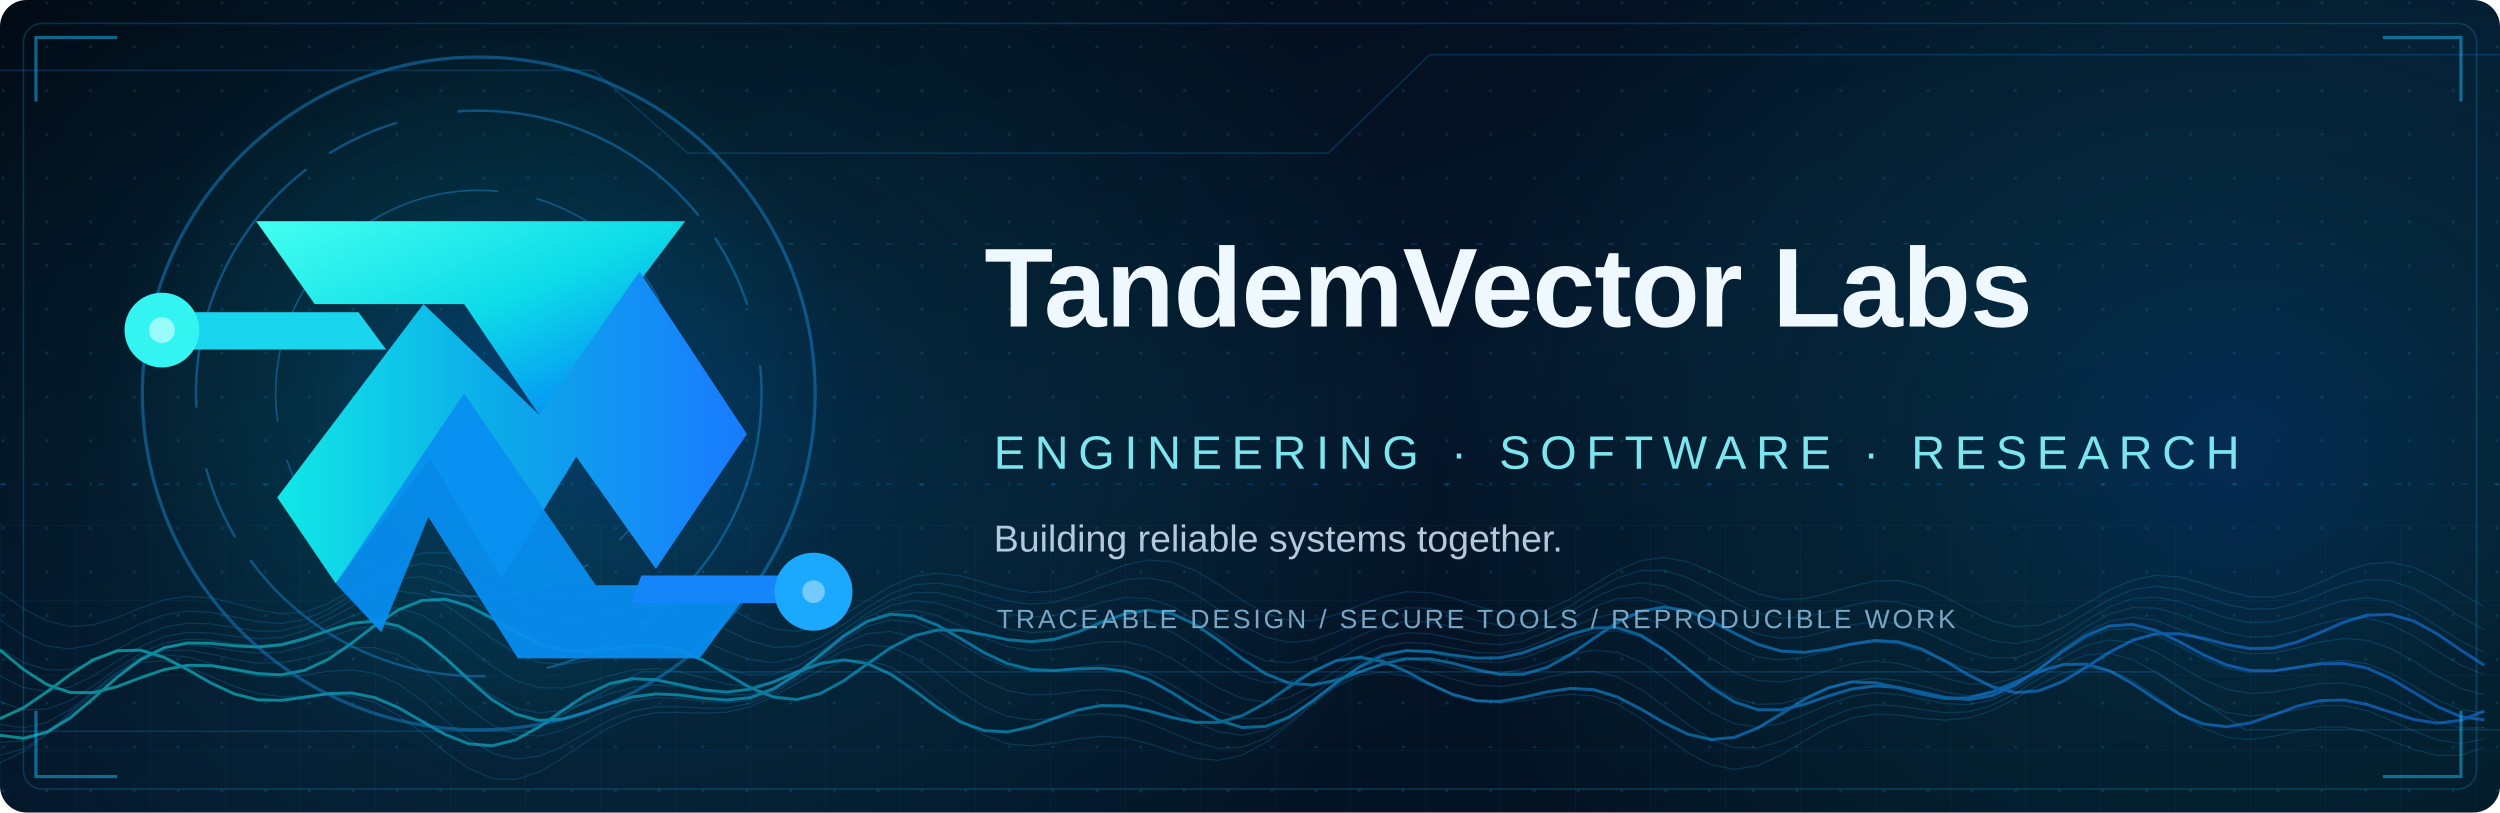
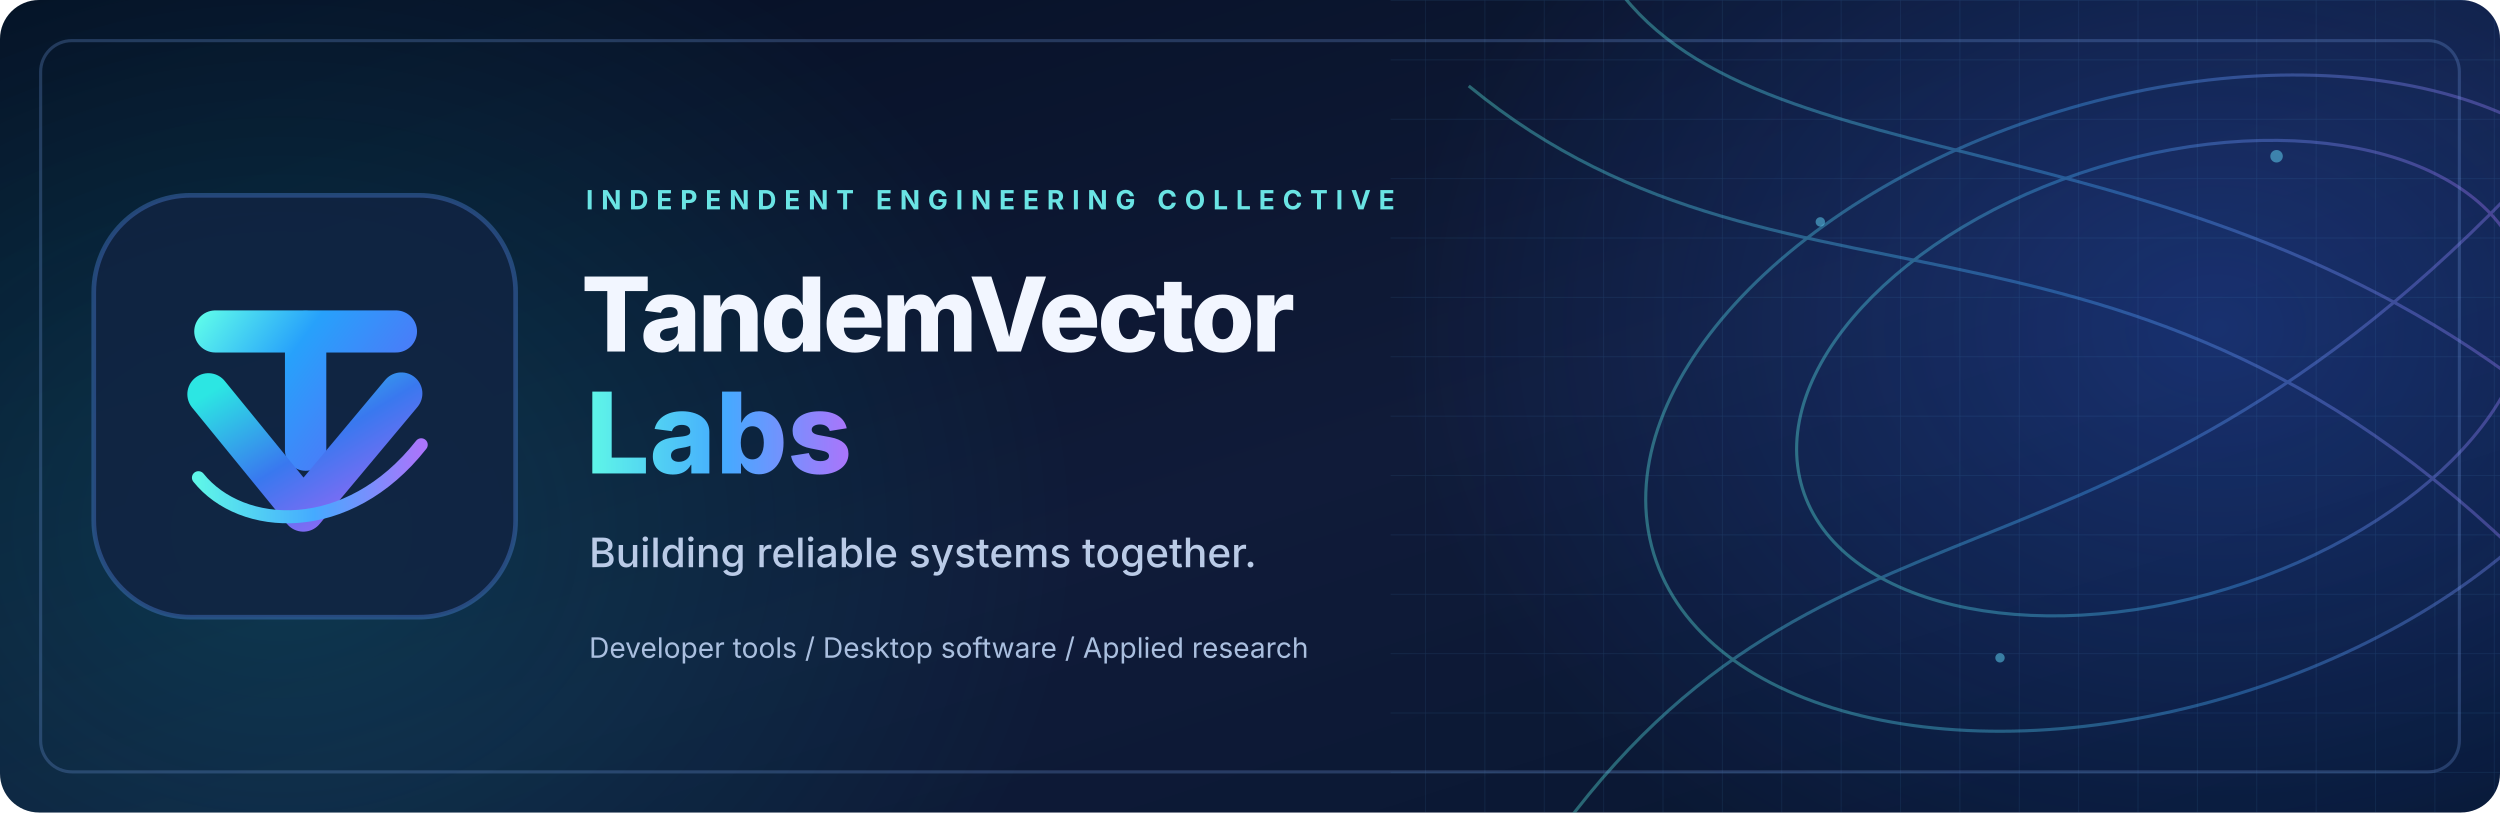
- <svg xmlns="http://www.w3.org/2000/svg" width="1600" height="520" viewBox="0 0 1600 520" role="img" aria-label="TandemVector Labs — Engineering, Software and Research">
+ <svg xmlns="http://www.w3.org/2000/svg" viewBox="0 0 1600 520" role="img" aria-label="TandemVector Labs, building reliable systems together">
  <defs>
    <linearGradient id="bg" x1="0" y1="0" x2="1" y2="1">
-       <stop stop-color="#020914" />
-       <stop offset=".52" stop-color="#05162a" />
-       <stop offset="1" stop-color="#03101d" />
+       <stop stop-color="#050f23" />
+       <stop offset=".55" stop-color="#101b39" />
+       <stop offset="1" stop-color="#071630" />
    </linearGradient>
-     <linearGradient id="edge" x1="0" y1="0" x2="1" y2="0">
-       <stop stop-color="#11e8e7" />
-       <stop offset=".48" stop-color="#0ca9e9" />
-       <stop offset="1" stop-color="#197bff" />
+     <radialGradient id="aura">
+       <stop stop-color="#336bff" stop-opacity=".28" />
+       <stop offset="1" stop-color="#296dff" stop-opacity="0" />
+     </radialGradient>
+     <radialGradient id="aqua">
+       <stop stop-color="#09dddf" stop-opacity=".16" />
+       <stop offset="1" stop-color="#00dcdb" stop-opacity="0" />
+     </radialGradient>
+     <linearGradient id="accent">
+       <stop stop-color="#5ef5e8" />
+       <stop offset=".52" stop-color="#45aaff" />
+       <stop offset="1" stop-color="#aa75fb" />
    </linearGradient>
-     <linearGradient id="light" x1="0" y1="0" x2="1" y2="1">
-       <stop stop-color="#44fff0" />
-       <stop offset=".5" stop-color="#0ddbe8" />
-       <stop offset="1" stop-color="#0077fa" />
+     <linearGradient id="t" gradientUnits="userSpaceOnUse" x1="110" y1="110" x2="360" y2="292">
+       <stop stop-color="#5cf8eb" />
+       <stop offset=".4" stop-color="#27a1fb" />
+       <stop offset="1" stop-color="#5b6af7" />
    </linearGradient>
-     <radialGradient id="halo">
-       <stop stop-color="#087fff" stop-opacity=".22" />
-       <stop offset=".42" stop-color="#04b4d9" stop-opacity=".10" />
-       <stop offset="1" stop-color="#00e0fa" stop-opacity="0" />
-     </radialGradient>
-     <pattern id="dots" width="28" height="28" patternUnits="userSpaceOnUse">
-       <circle cx="2" cy="2" r="1" fill="#2a9dd0" opacity=".45" />
+     <linearGradient id="v" x1="0" y1="0" x2="1" y2="1">
+       <stop stop-color="#2ce6e3" />
+       <stop offset=".5" stop-color="#3978ef" />
+       <stop offset="1" stop-color="#a066f6" />
+     </linearGradient>
+     <pattern id="mesh" width="38" height="38" patternUnits="userSpaceOnUse">
+       <path d="M38 0H0V38" fill="none" stroke="#5aabe9" stroke-width=".7" opacity=".15" />
    </pattern>
-     <pattern id="grid" width="48" height="48" patternUnits="userSpaceOnUse">
-       <path d="M48 0H0V48" fill="none" stroke="#187ab7" stroke-opacity=".25" stroke-width=".7" />
-     </pattern>
-     <clipPath id="frame">
-       <rect width="1600" height="520" rx="17" />
+     <clipPath id="inside">
+       <rect width="1600" height="520" rx="25" />
    </clipPath>
  </defs>
-   <g clip-path="url(#frame)">
+   <g clip-path="url(#inside)">
    <rect width="1600" height="520" fill="url(#bg)" />
-     <ellipse cx="400" cy="270" rx="530" ry="420" fill="url(#halo)" />
-     <ellipse cx="1430" cy="290" rx="510" ry="440" fill="url(#halo)" />
-     <rect width="1600" height="520" fill="url(#dots)" opacity=".39" />
-     <rect x="0" y="335" width="1600" height="185" fill="url(#grid)" opacity=".55" />
-     <g stroke="#0878bf" stroke-width="1" stroke-opacity=".3" fill="none">
-       <path d="M0 45H380L440 98H850L915 35H1600" />
-       <path d="M0 468H340L410 430H1380L1437 467H1600" />
-       <path d="M0 156H1500M0 310H1600" stroke-dasharray="4 17" />
+     <ellipse cx="1420" cy="210" rx="530" ry="410" fill="url(#aura)" />
+     <ellipse cx="180" cy="340" rx="510" ry="430" fill="url(#aqua)" />
+     <path d="M890 0H1600V520H890Z" fill="url(#mesh)" />
+     <g stroke="url(#accent)" stroke-width="2" opacity=".36" fill="none">
+       <path d="M1030 -15C1120 125 1410 66 1650 275" />
+       <path d="M940 55C1150 228 1380 90 1660 405" />
+       <path d="M1000 530C1180 288 1370 406 1660 65" />
+       <ellipse cx="1374" cy="258" rx="330" ry="195" transform="rotate(-17 1374 258)" />
+       <ellipse cx="1384" cy="242" rx="241" ry="141" transform="rotate(-17 1384 242)" />
    </g>
-     <g fill="none" stroke-width="1.9" stroke="url(#edge)" opacity=".55">
-       <path d="M0 416.0L15 428.4L30 438.1L45 443.2L60 443.3L75 439.4L90 433.7L105 428.6L120 425.8L135 426.0L150 428.4L165 431.1L180 431.9L195 429.0L210 422.0L225 411.7L240 400.2L255 390.3L270 384.3L285 383.5L300 387.9L315 395.7L330 404.5L345 411.9L360 416.1L375 416.9L390 415.3L405 413.4L420 413.2L435 416.2L450 422.6L465 431.3L480 440.0L495 446.1L510 447.7L525 443.9L540 435.7L555 425.0L570 414.6L585 406.9L600 403.2L615 403.4L630 406.2L645 409.4L660 410.7L675 409.1L690 404.4L705 398.3L720 392.8L735 390.5L750 392.7L765 399.6L780 410.0L795 421.5L810 431.2L825 437.2L840 438.4L855 435.4L870 430.1L885 424.8L900 421.7L915 421.7L930 424.5L945 428.6L960 431.6L975 431.5L990 427.2L1005 419.0L1020 408.6L1035 398.4L1050 391.2L1065 388.5L1080 391.0L1095 397.3L1110 405.2L1125 412.4L1140 416.7L1155 417.5L1170 415.4L1185 412.1L1200 409.9L1215 410.8L1230 415.4L1245 423.1L1260 432.0L1275 439.5L1290 443.3L1305 442.1L1320 436.2L1335 427.1L1350 417.5L1365 409.7L1380 405.6L1395 405.6L1410 408.5L1425 412.5L1440 415.1L1455 414.8L1470 411.0L1485 404.8L1500 398.2L1515 393.7L1530 393.2L1545 397.5L1560 405.8L1575 416.1L1590 425.8" />
-       <path d="M0 470.6L15 472.5L30 468.6L45 459.4L60 446.7L75 433.4L90 422.1L105 414.6L120 411.5L135 411.7L150 413.3L165 414.1L180 412.7L195 408.8L210 403.6L225 399.0L240 397.4L255 400.6L270 408.8L285 421.1L300 435.1L315 447.9L330 457.0L345 461.1L360 460.2L375 455.9L390 450.4L405 446.0L420 444.1L435 444.8L450 446.8L465 448.0L480 446.5L495 440.9L510 431.3L525 419.2L540 407.1L555 397.7L570 393.1L585 394.2L600 400.1L615 408.8L630 417.8L645 424.8L660 428.5L675 429.1L690 428.1L705 427.7L720 429.6L735 434.9L750 443.2L765 452.7L780 461.0L795 465.6L810 464.9L825 458.9L840 448.8L855 437.2L870 426.7L885 419.5L900 416.4L915 416.9L930 419.3L945 421.2L960 421.0L975 417.7L990 412.1L1005 406.1L1020 401.9L1035 401.7L1050 406.5L1065 415.8L1080 427.8L1095 439.9L1110 449.2L1125 454.2L1140 454.3L1155 450.7L1170 445.5L1185 441.0L1200 439.0L1215 439.9L1230 443.0L1245 446.4L1260 447.7L1275 445.2L1290 438.4L1305 428.2L1320 416.7L1335 406.8L1350 400.6L1365 399.6L1380 403.6L1395 410.8L1410 419.0L1425 425.6L1440 429.1L1455 429.3L1470 427.2L1485 424.9L1500 424.6L1515 427.6L1530 434.3L1545 443.2L1560 452.2L1575 458.7L1590 460.7" />
-       <path d="M0 459.9L15 453.0L30 442.8L45 431.6L60 422.1L75 416.5L90 416.1L105 420.7L120 428.5L135 437.1L150 444.1L165 447.9L180 448.2L195 446.2L210 443.9L225 443.5L240 446.5L255 452.9L270 461.6L285 470.1L300 476.0L315 477.3L330 473.5L345 465.2L360 454.8L375 444.8L390 437.6L405 434.4L420 435.1L435 438.2L450 441.5L465 442.9L480 441.1L495 436.4L510 430.1L525 424.7L540 422.3L555 424.6L570 431.5L585 441.7L600 452.9L615 462.2L630 467.6L645 468.4L660 465.1L675 459.6L690 454.4L705 451.5L720 451.8L735 454.9L750 459.2L765 462.3L780 462.3L795 458.0L810 449.9L825 439.6L840 429.8L855 422.9L870 420.6L885 423.3L900 429.7L915 437.7L930 444.6L945 448.5L960 448.9L975 446.3L990 442.8L1005 440.6L1020 441.4L1035 446.0L1050 453.7L1065 462.5L1080 469.8L1095 473.3L1110 471.9L1125 465.9L1140 456.9L1155 447.5L1170 440.2L1185 436.5L1200 436.9L1215 440.2L1230 444.3L1245 447.0L1260 446.6L1275 442.7L1290 436.4L1305 429.8L1320 425.4L1335 425.0L1350 429.3L1365 437.6L1380 447.7L1395 457.1L1410 463.3L1425 465.1L1440 462.7L1455 457.6L1470 452.0L1485 448.4L1500 448.0L1515 450.9L1530 455.8L1545 460.5L1560 462.8L1575 461.0L1590 455.0" />
+     <g fill="#63d9fa" opacity=".5">
+       <circle cx="1165" cy="142" r="3" />
+       <circle cx="1457" cy="100" r="4" />
+       <circle cx="1280" cy="421" r="3" />
    </g>
-     <g fill="none" stroke="#22aaf1" stroke-width=".8" opacity=".18">
-       <path d="M0 379.0L15 389.5L30 397.4L45 401.0L60 399.9L75 395.2L90 389.1L105 383.9L120 381.6L135 382.6L150 386.1L165 390.3L180 392.8L195 391.7L210 386.4L225 377.8L240 367.8L255 359.0L270 353.9L285 353.7L300 358.1L315 365.6L330 373.7L345 380.0L360 382.9L375 382.2L390 379.0L405 375.4L420 373.6L435 375.1L450 380.4L465 388.2L480 396.4L495 402.3L510 404.1L525 401.0L540 393.6L555 384.2L570 375.2L585 369.0L600 366.8L615 368.6L630 372.8L645 377.0L660 379.3L675 378.2L690 373.8L705 367.5L720 361.6L735 358.4L750 359.5L765 365.2L780 374.2L795 384.1L810 392.5L825 397.1L840 397.2L855 393.4L870 387.5L885 381.9L900 378.8L915 379.2L930 382.8L945 387.8L960 392.0L975 393.2L990 390.3L1005 383.4L1020 374.2L1035 365.2L1050 358.8L1065 356.8L1080 359.5L1095 365.8L1110 373.4L1125 380.0L1140 383.5L1155 383.2L1170 379.8L1185 375.3L1200 371.9L1215 371.6L1230 375.1L1245 382.0L1260 390.2L1275 397.3L1290 401.1L1305 400.1L1320 394.7L1335 386.4L1350 377.7L1365 371.1L1380 368.2L1395 369.3L1410 373.4L1425 378.4L1440 381.9L1455 382.2L1470 378.8L1485 372.7L1500 365.9L1515 361.0L1530 359.8L1545 363.2L1560 370.5L1575 379.8L1590 388.3" />
-       <path d="M0 396.6L15 406.8L30 413.5L45 415.3L60 412.5L75 406.3L90 399.2L105 393.6L120 391.1L135 391.9L150 394.8L165 397.9L180 399.0L195 396.4L210 389.9L225 380.8L240 371.2L255 363.8L270 360.7L285 362.6L300 369.1L315 378.0L330 386.9L345 393.3L360 396.0L375 395.1L390 391.9L405 388.8L420 387.7L435 390.1L450 395.7L465 403.2L480 410.1L495 414.2L510 413.7L525 408.4L540 399.4L555 389.0L570 380.0L585 374.3L600 373.1L615 375.7L630 380.3L645 384.7L660 386.7L675 385.4L690 381.1L705 375.6L720 371.1L735 369.8L750 372.9L765 380.2L780 390.2L795 400.2L810 407.8L825 411.1L840 409.6L855 404.5L870 397.8L885 391.9L900 388.9L915 389.4L930 392.7L945 397.1L960 400.1L975 399.8L990 395.4L1005 387.7L1020 378.4L1035 370.1L1050 365.2L1065 365.1L1080 369.7L1095 377.3L1110 385.7L1125 392.4L1140 395.6L1155 394.9L1170 391.5L1185 387.3L1200 384.6L1215 385.3L1230 389.6L1245 396.6L1260 404.3L1275 410.0L1290 411.9L1305 408.9L1320 401.8L1335 392.5L1350 383.6L1365 377.3L1380 375.2L1395 377.2L1410 381.8L1425 386.8L1440 389.9L1455 389.7L1470 386.0L1485 380.2L1500 374.4L1515 371.0L1530 371.6L1545 376.7L1560 385.2L1575 394.8L1590 403.0" />
-       <path d="M0 414.7L15 423.9L30 428.8L45 428.5L60 423.5L75 415.7L90 407.6L105 401.5L120 398.8L135 399.3L150 401.7L165 403.9L180 403.8L195 400.1L210 393.0L225 384.0L240 375.5L255 370.0L270 369.2L285 373.6L300 382.1L315 392.4L330 401.7L345 408.0L360 410.3L375 408.9L390 405.6L405 402.6L420 402.0L435 404.6L450 410.1L465 416.7L480 422.1L495 424.0L510 421.2L525 413.8L540 403.4L555 392.5L570 383.9L585 379.2L600 379.3L615 383.0L630 388.3L645 393.0L660 395.1L675 393.8L690 390.0L705 385.5L720 382.5L735 383.1L750 388.0L765 396.6L780 407.0L795 416.6L810 422.8L825 424.3L840 421.1L855 414.4L870 406.8L885 400.7L900 397.7L915 398.2L930 401.3L945 404.9L960 406.8L975 405.2L990 399.9L1005 391.7L1020 382.9L1035 375.9L1050 373.0L1065 375.0L1080 381.4L1095 390.4L1110 399.4L1125 405.9L1140 408.6L1155 407.5L1170 403.8L1185 399.9L1200 397.8L1215 399.0L1230 403.7L1245 410.5L1260 417.1L1275 421.2L1290 420.9L1305 416.0L1320 407.4L1335 397.4L1350 388.5L1365 383.1L1380 382.1L1395 385.1L1410 390.3L1425 395.5L1440 398.4L1455 397.9L1470 394.2L1485 388.9L1500 384.3L1515 382.5L1530 384.9L1545 391.5L1560 400.8L1575 410.4L1590 417.6" />
-       <path d="M0 432.6L15 440.0L30 442.5L45 439.7L60 432.4L75 423.0L90 413.9L105 407.5L120 404.7L135 405.1L150 407.2L165 408.8L180 407.9L195 403.6L210 396.5L225 388.3L240 381.4L255 378.3L270 380.2L285 387.1L300 397.4L315 408.6L330 418.1L345 423.9L360 425.3L375 423.1L390 419.4L405 416.3L420 415.6L435 418.1L450 423.0L465 428.4L480 431.9L495 431.5L510 426.5L525 417.3L540 406.0L555 395.2L570 387.5L585 384.4L600 386.0L615 391.1L630 397.4L645 402.6L660 404.8L675 403.9L690 400.7L705 397.2L720 395.8L735 398.0L750 404.4L765 413.8L780 424.0L795 432.4L810 436.9L825 436.2L840 430.9L855 422.8L870 414.3L885 407.9L900 405.0L915 405.6L930 408.5L945 411.6L960 412.6L975 410.2L990 404.3L1005 396.2L1020 388.4L1035 383.2L1050 382.5L1065 386.7L1080 395.0L1095 405.1L1110 414.3L1125 420.5L1140 422.4L1155 420.6L1170 416.5L1185 412.6L1200 410.8L1215 412.3L1230 416.9L1245 423.0L1260 428.3L1275 430.5L1290 428.2L1305 421.4L1320 411.6L1335 401.3L1350 393.0L1365 388.8L1380 389.2L1395 393.4L1410 399.5L1425 404.9L1440 407.8L1455 407.2L1470 403.8L1485 399.2L1500 395.7L1515 395.5L1530 399.5L1545 407.2L1560 416.8L1575 425.8L1590 431.7" />
-       <path d="M0 449.2L15 454.2L30 453.9L45 448.3L60 438.8L75 427.8L90 418.1L105 411.6L120 409.0L135 409.7L150 411.9L165 413.2L180 412.0L195 407.8L210 401.2L225 394.4L240 389.7L255 389.1L270 393.7L285 402.9L300 414.7L315 426.4L330 435.5L345 440.2L360 440.3L375 437.0L390 432.5L405 428.9L420 427.9L435 429.9L450 433.9L465 437.8L480 439.3L495 436.8L510 429.8L525 419.4L540 407.7L555 397.7L570 391.5L585 390.4L600 394.0L615 400.8L630 408.1L645 413.8L660 416.4L675 415.7L690 413.2L705 410.8L720 410.6L735 414.2L750 421.4L765 431.0L780 440.4L795 447.1L810 449.3L825 446.2L840 438.9L855 429.3L870 420.1L885 413.7L900 411.1L915 412.0L930 414.9L945 417.6L960 418.1L975 415.2L990 409.2L1005 401.9L1020 395.5L1035 392.4L1050 394.0L1065 400.5L1080 410.4L1095 421.2L1110 430.3L1125 435.6L1140 436.5L1155 433.7L1170 429.0L1185 424.8L1200 423.0L1215 424.6L1230 428.8L1245 434.0L1260 437.7L1275 437.9L1290 433.7L1305 425.4L1320 414.9L1335 404.8L1350 397.6L1365 395.0L1380 397.1L1395 402.8L1410 409.7L1425 415.6L1440 418.5L1455 417.9L1470 414.7L1485 410.8L1500 408.6L1515 409.8L1530 415.0L1545 423.3L1560 432.7L1575 440.6L1590 444.7" />
-       <path d="M0 463.6L15 465.8L30 462.4L45 454.0L60 442.5L75 430.4L90 420.4L105 414.4L120 412.6L135 413.9L150 416.5L165 418.1L180 417.2L195 413.5L210 408.0L225 403.0L240 400.7L255 402.8L270 409.9L285 420.9L300 433.6L315 445.2L330 453.2L345 456.2L360 454.6L375 449.8L390 444.1L405 439.8L420 438.3L435 439.6L450 442.5L465 444.8L480 444.5L495 440.1L510 431.7L525 420.7L540 409.5L555 400.8L570 396.8L585 398.1L600 404.0L615 412.4L630 420.8L645 427.0L660 429.7L675 429.3L690 427.2L705 425.6L720 426.5L735 430.9L750 438.4L765 447.4L780 455.4L795 460.0L810 459.6L825 454.0L840 444.6L855 433.9L870 424.4L885 418.2L900 416.2L915 417.7L930 421.0L945 423.6L960 423.9L975 421.0L990 415.4L1005 409.2L1020 404.6L1035 403.8L1050 407.8L1065 416.2L1080 427.3L1095 438.3L1110 446.7L1125 450.8L1140 450.3L1155 446.1L1170 440.6L1185 436.0L1200 434.0L1215 435.4L1230 439.0L1245 443.0L1260 445.2L1275 443.6L1290 437.7L1305 428.4L1320 417.8L1335 408.5L1350 402.9L1365 402.3L1380 406.4L1395 413.6L1410 421.4L1425 427.6L1440 430.5L1455 429.9L1470 426.9L1485 423.8L1500 422.6L1515 424.8L1530 430.8L1545 439.2L1560 447.9L1575 454.2L1590 456.2" />
-       <path d="M0 475.1L15 474.2L30 467.8L45 456.9L60 443.7L75 431.1L90 421.6L105 416.5L120 416.0L135 418.6L150 422.1L165 424.4L180 424.1L195 421.4L210 417.4L225 414.4L240 414.5L255 419.2L270 428.4L285 440.6L300 453.4L315 464.0L330 470.2L345 471.1L360 467.3L375 460.7L390 453.8L405 448.6L420 446.5L435 447.0L450 448.9L465 449.8L480 447.9L495 442.1L510 432.9L525 422.1L540 412.1L555 405.5L570 404.1L585 408.1L600 416.3L615 426.3L630 435.6L645 442.0L660 444.7L675 444.2L690 442.3L705 441.2L720 442.6L735 447.2L750 454.5L765 462.4L780 468.4L795 470.5L810 467.3L825 459.3L840 448.3L855 436.7L870 427.4L885 422.0L900 421.0L915 423.5L930 427.4L945 430.3L960 430.8L975 428.2L990 423.5L1005 418.6L1020 416.0L1035 417.5L1050 423.6L1065 433.6L1080 445.3L1095 455.9L1110 463.1L1125 465.4L1140 463.0L1155 457.4L1170 450.8L1185 445.6L1200 443.4L1215 444.4L1230 447.4L1245 450.3L1260 451.0L1275 447.9L1290 440.8L1305 431.1L1320 420.9L1335 413.1L1350 409.6L1365 411.2L1380 417.4L1395 426.1L1410 434.8L1425 441.1L1440 443.8L1455 443.0L1470 440.2L1485 437.5L1500 437.1L1515 440.1L1530 446.3L1545 454.3L1560 461.7L1575 466.0L1590 465.7" />
-       <path d="M0 483.3L15 479.3L30 470.0L45 457.1L60 443.1L75 430.7L90 422.4L105 419.1L120 420.4L135 424.7L150 429.5L165 432.8L180 433.5L195 432.0L210 429.6L225 428.7L240 431.0L255 437.7L270 448.4L285 461.1L300 473.2L315 482.0L330 485.8L345 484.0L360 477.7L375 469.2L390 460.9L405 455.0L420 452.3L435 452.3L450 453.3L465 453.2L480 450.2L495 443.7L510 434.5L525 424.5L540 416.4L555 412.5L570 414.0L585 420.8L600 431.2L615 442.6L630 452.3L645 458.6L660 460.8L675 459.9L690 457.8L705 456.7L720 458.1L735 462.5L750 468.9L765 475.1L780 478.9L795 478.2L810 472.5L825 462.4L840 450.1L855 438.4L870 429.7L885 425.7L900 426.2L915 430.0L930 434.8L945 438.4L960 439.3L975 437.3L990 433.6L1005 430.4L1020 429.7L1035 433.2L1050 441.1L1065 452.0L1080 463.6L1095 473.2L1110 478.5L1125 478.7L1140 474.2L1155 466.8L1170 459.2L1185 453.5L1200 451.1L1215 451.8L1230 454.1L1245 456.1L1260 455.6L1275 451.3L1290 443.7L1305 434.1L1320 425.1L1335 419.2L1350 418.1L1365 422.2L1380 430.5L1395 440.5L1410 449.7L1425 456.0L1440 458.2L1455 457.1L1470 454.1L1485 451.6L1500 451.6L1515 454.8L1530 460.9L1545 467.9L1560 473.7L1575 475.8L1590 473.0" />
-       <path d="M0 488.1L15 481.2L30 469.7L45 455.6L60 441.5L75 430.3L90 423.9L105 423.0L120 426.8L135 433.0L150 439.4L165 443.9L180 445.8L195 445.4L210 444.6L225 445.5L240 449.6L255 457.8L270 469.0L285 481.2L300 491.8L315 498.2L330 498.9L345 494.1L360 485.2L375 474.8L390 465.5L405 459.1L420 456.1L435 455.9L450 456.4L465 455.8L480 452.3L495 445.8L510 437.2L525 428.9L540 423.2L555 422.3L570 426.9L585 436.4L600 448.6L615 460.8L630 470.5L645 476.1L660 477.3L675 475.5L690 472.8L705 471.2L720 472.2L735 475.9L750 481.0L765 485.3L780 486.6L795 483.3L810 475.2L825 463.6L840 450.7L855 439.5L870 432.3L885 430.1L900 432.6L915 438.0L930 444.0L945 448.3L960 449.8L975 448.6L990 446.0L1005 444.3L1020 445.4L1035 450.6L1050 459.6L1065 470.7L1080 481.6L1095 489.4L1110 492.4L1125 490.0L1140 483.2L1155 474.2L1170 465.6L1185 459.6L1200 457.0L1215 457.6L1230 459.6L1245 460.9L1260 459.5L1275 454.7L1290 447.0L1305 438.3L1320 430.9L1335 427.4L1350 429.0L1365 435.6L1380 445.7L1395 456.7L1410 466.0L1425 471.8L1440 473.2L1455 471.3L1470 468.0L1485 465.4L1500 465.3L1515 468.4L1530 473.9L1545 479.7L1560 483.5L1575 483.3L1590 478.3" />
+     <rect x="60" y="125" width="270" height="270" rx="62" fill="#112342" opacity=".85" stroke="#578ff0" stroke-opacity=".4" stroke-width="3" />
+     <g transform="translate(78 145) scale(.49)" fill="none" stroke-linecap="round" stroke-linejoin="round">
+       <path d="M122 137H358" stroke="url(#t)" stroke-width="55" />
+       <path d="M240 137V292" stroke="url(#t)" stroke-width="54" />
+       <path d="M113 219L237 371L365 218" stroke="url(#v)" stroke-width="55" />
+       <path d="M100 328C156 398 295 407 391 285" stroke="url(#accent)" stroke-width="17" />
    </g>
-     <g transform="translate(62 23) scale(1.04)">
-       <ellipse cx="235" cy="221" rx="228" ry="226" fill="url(#halo)" />
-       <g fill="none" stroke="#1579bb" stroke-opacity=".56">
-         <circle cx="235" cy="220" r="207" stroke-width="2" />
-         <circle cx="235" cy="220" r="174" stroke-width="1.5" stroke-dasharray="168 17 46 38" />
-         <circle cx="235" cy="220" r="125" stroke-width="1" stroke-dasharray="101 24" />
-       </g>
-       <path d="M98 114H362L272 233L226 165H134Z" fill="url(#light)" />
-       <path d="M201 165L272 233L334 145L400 245L344 328L295 259L249 334L205 260L147 337L111 284Z" fill="url(#edge)" />
-       <path d="M147 337L226 220L307 338H404L371 383H259L204 296L175 367Z" fill="#078ef1" opacity=".93" />
-       <path d="M48 170H161L178 193H48" fill="#19d5ed" />
-       <path d="M335 332H438V349H329Z" fill="#1586fa" />
-       <circle cx="40" cy="181" r="23" fill="#33f4f0" />
-       <circle cx="441" cy="342" r="24" fill="#1ba9ff" />
-       <circle cx="40" cy="181" r="8" fill="#c6ffff" opacity=".68" />
-       <circle cx="441" cy="342" r="7" fill="#a8dfff" opacity=".62" />
+     <g font-family="Inter,Segoe UI,Arial,sans-serif">
+       <text x="375" y="134" font-size="17" letter-spacing="5" font-weight="700" fill="#6ae4e4">INDEPENDENT ENGINEERING COLLECTIVE</text>
+       <text x="372" y="225" font-size="66" font-weight="800" fill="#f2f6ff" letter-spacing="-2">TandemVector</text>
+       <text x="375" y="303" font-size="72" font-weight="800" fill="url(#accent)">Labs</text>
+       <text x="377" y="363" font-size="26" font-weight="500" fill="#bacbe7">Building reliable systems together.</text>
+       <text x="377" y="421" font-size="18" fill="#aabfdf">Developer tools  /  Desktop software  /  Applied research</text>
    </g>
-     <g font-family="Segoe UI,Arial,Helvetica,sans-serif">
-       <text x="630" y="209" font-size="72" letter-spacing="-.5" font-weight="740" fill="#f0f8ff">TandemVector Labs</text>
-       <path d="M630 247H1430" stroke="url(#edge)" stroke-width="4" />
-       <text x="636" y="300" font-size="30" letter-spacing="6.2" font-weight="500" fill="#7de5ee">ENGINEERING  ·  SOFTWARE  ·  RESEARCH</text>
-       <text x="636" y="353" font-size="24" fill="#b4cadc">Building reliable systems together.</text>
-       <text x="638" y="402" font-size="17" letter-spacing="1.8" fill="#78a6c4">TRACEABLE DESIGN   /   SECURE TOOLS   /   REPRODUCIBLE WORK</text>
-     </g>
-     <rect x="15" y="15" width="1570" height="490" rx="12" fill="none" stroke="#168bc8" stroke-opacity=".29" />
-     <path d="M23 65V24H75M1525 24H1575V65M23 455V497H75M1525 497H1575V455" stroke="#15b9f1" stroke-width="2" opacity=".52" fill="none" />
+     <path d="M376 447H880" stroke="url(#accent)" stroke-width="3" opacity=".82" />
+     <rect x="26" y="26" width="1548" height="468" rx="20" fill="none" stroke="#739de2" stroke-opacity=".27" stroke-width="2" />
  </g>
</svg>
